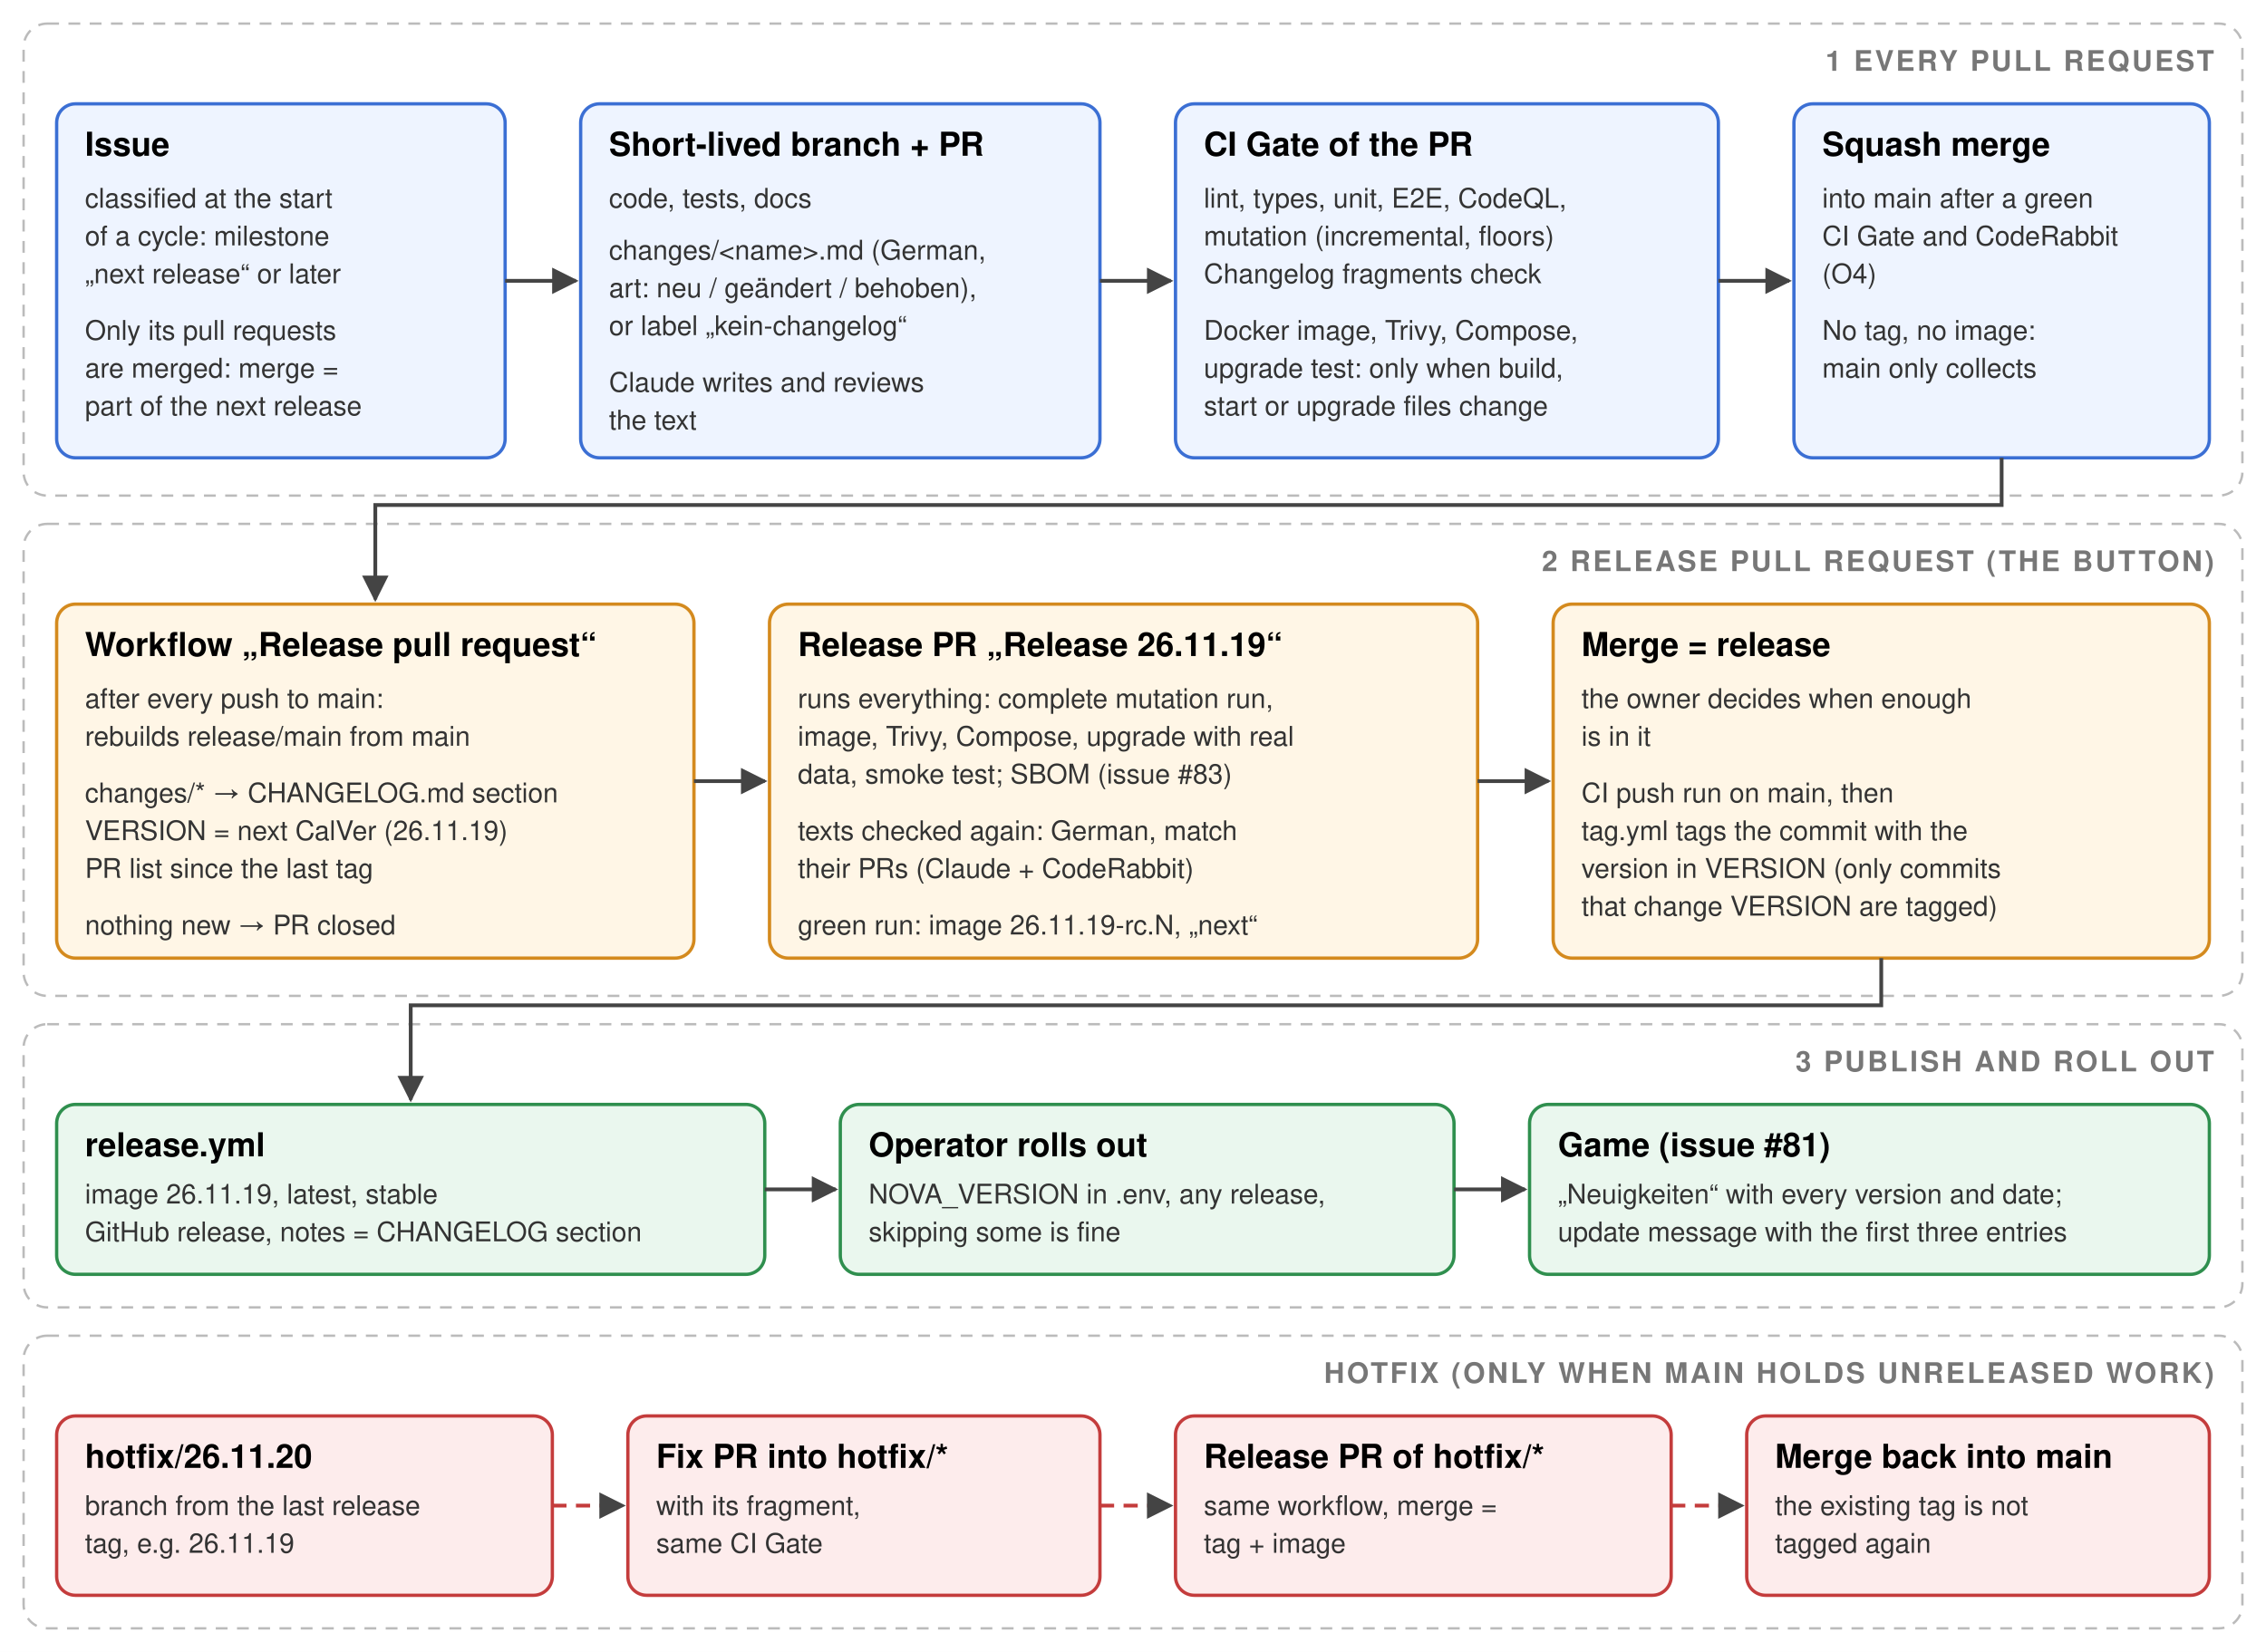
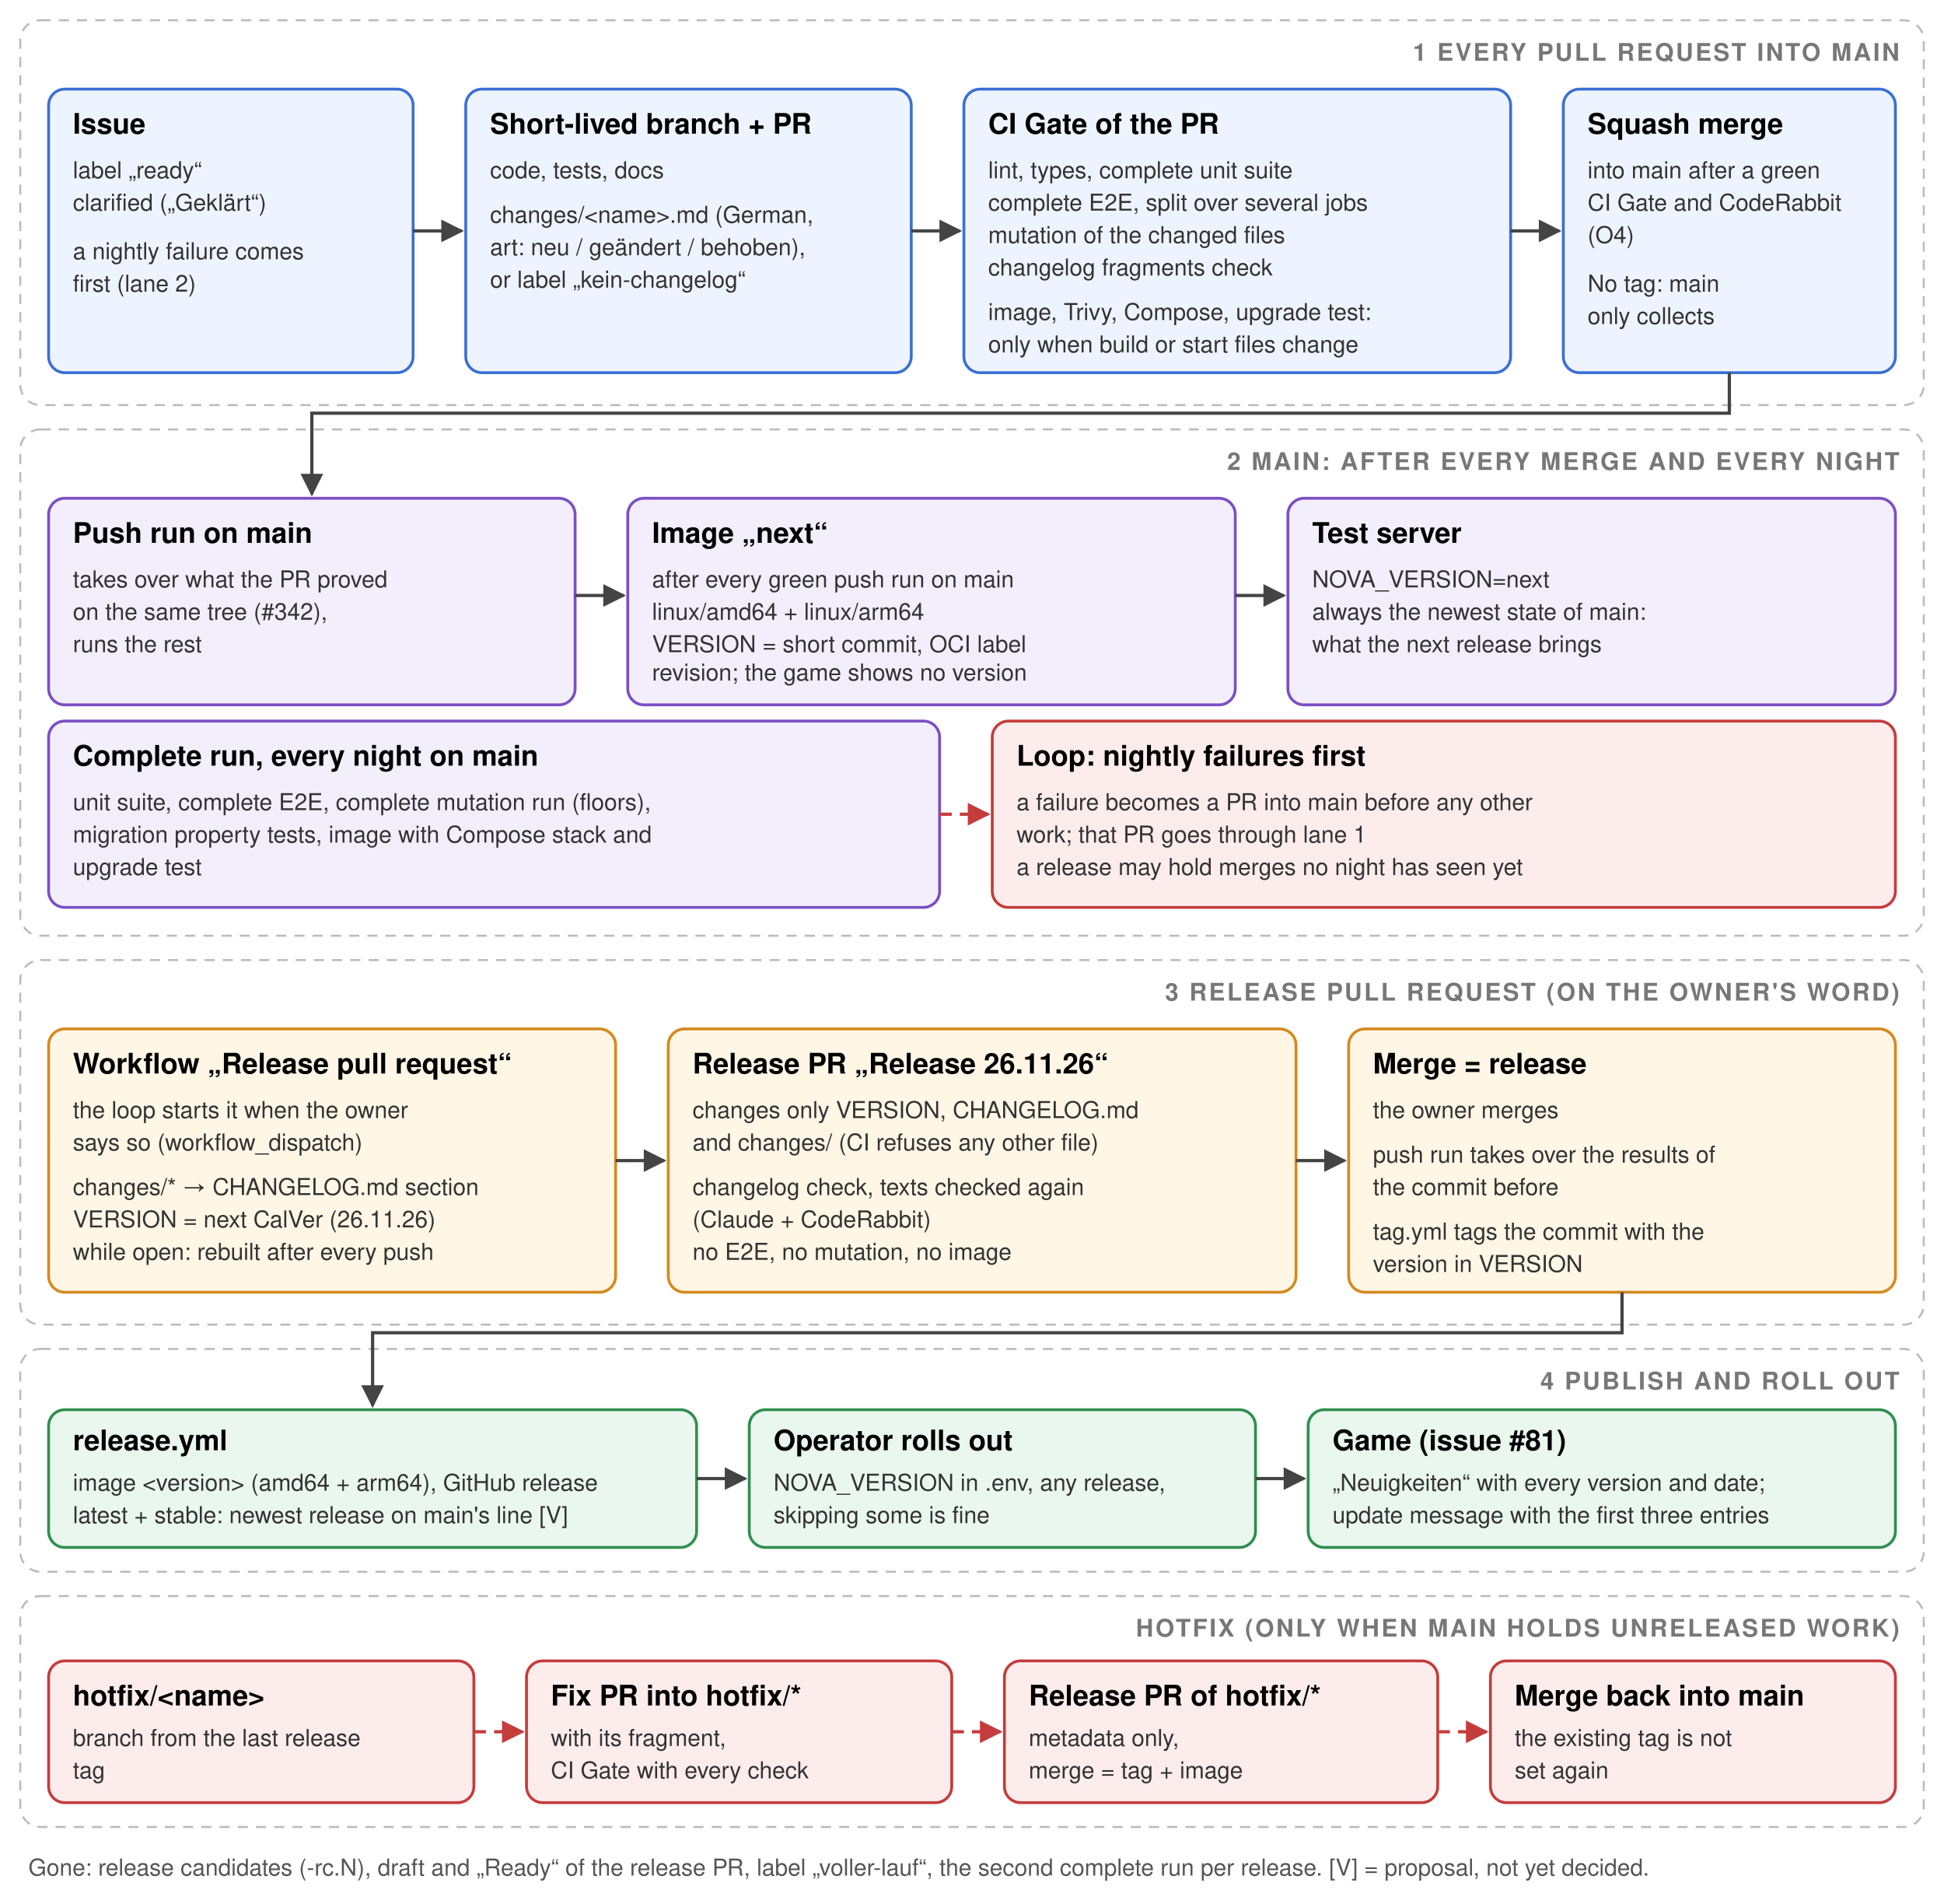
- <svg xmlns="http://www.w3.org/2000/svg" viewBox="0 0 960 700" width="960" height="700" font-family="Helvetica, Arial, sans-serif" font-size="13">
+ <svg xmlns="http://www.w3.org/2000/svg" viewBox="0 0 960 940" width="960" height="940" font-family="Helvetica, Arial, sans-serif" font-size="13">
  <defs>
    <marker id="arrow" viewBox="0 0 10 10" refX="9" refY="5" markerWidth="7" markerHeight="7" orient="auto-start-reverse">
      <path d="M0,0 L10,5 L0,10 z" fill="#444" />
    </marker>
+     <marker id="arrowred" viewBox="0 0 10 10" refX="9" refY="5" markerWidth="7" markerHeight="7" orient="auto-start-reverse">
+       <path d="M0,0 L10,5 L0,10 z" fill="#c43c3c" />
+     </marker>
    <style>
-       .box { fill: #ffffff; stroke: #444; stroke-width: 1.4; rx: 8; }
+       .box { fill: #ffffff; stroke: #444; stroke-width: 1.4; }
      .dev { fill: #eef4ff; stroke: #3b6fd4; }
+       .main { fill: #f3eefc; stroke: #7a4fc4; }
      .rel { fill: #fff6e6; stroke: #d48a1e; }
      .pub { fill: #eaf7ee; stroke: #2f8f4e; }
      .fix { fill: #fdecec; stroke: #c43c3c; }
      .lane { fill: none; stroke: #bbb; stroke-dasharray: 5 4; }
      .head { font-weight: bold; font-size: 14px; }
      .small { font-size: 11.5px; fill: #333; }
+       .note { font-size: 11.5px; fill: #555; }
      .lanelabel { font-size: 12px; fill: #777; font-weight: bold; letter-spacing: 1px; }
      .flow { stroke: #444; stroke-width: 1.6; fill: none; marker-end: url(#arrow); }
-       .hot { stroke: #c43c3c; stroke-width: 1.6; fill: none; marker-end: url(#arrow); stroke-dasharray: 6 4; }
+       .hot { stroke: #c43c3c; stroke-width: 1.6; fill: none; marker-end: url(#arrowred); stroke-dasharray: 6 4; }
    </style>
  </defs>
-   <rect width="960" height="700" fill="#ffffff" />
-   <rect class="lane" x="10" y="10" width="940" height="200" rx="10" />
-   <text class="lanelabel" text-anchor="end" x="938" y="30">1  EVERY PULL REQUEST</text>
-   <rect class="lane" x="10" y="222" width="940" height="200" rx="10" />
-   <text class="lanelabel" text-anchor="end" x="938" y="242">2  RELEASE PULL REQUEST (THE BUTTON)</text>
-   <rect class="lane" x="10" y="434" width="940" height="120" rx="10" />
-   <text class="lanelabel" text-anchor="end" x="938" y="454">3  PUBLISH AND ROLL OUT</text>
-   <rect class="lane" x="10" y="566" width="940" height="124" rx="10" />
-   <text class="lanelabel" text-anchor="end" x="938" y="586">HOTFIX (ONLY WHEN MAIN HOLDS UNRELEASED WORK)</text>
-   <rect class="box dev" x="24" y="44" width="190" height="150" rx="8" />
+   <rect width="960" height="940" fill="#ffffff" />
+   <rect class="lane" x="10" y="10" width="940" height="190" rx="10" />
+   <text class="lanelabel" text-anchor="end" x="938" y="30">1  EVERY PULL REQUEST INTO MAIN</text>
+   <rect class="lane" x="10" y="212" width="940" height="250" rx="10" />
+   <text class="lanelabel" text-anchor="end" x="938" y="232">2  MAIN: AFTER EVERY MERGE AND EVERY NIGHT</text>
+   <rect class="lane" x="10" y="474" width="940" height="180" rx="10" />
+   <text class="lanelabel" text-anchor="end" x="938" y="494">3  RELEASE PULL REQUEST (ON THE OWNER'S WORD)</text>
+   <rect class="lane" x="10" y="666" width="940" height="110" rx="10" />
+   <text class="lanelabel" text-anchor="end" x="938" y="686">4  PUBLISH AND ROLL OUT</text>
+   <rect class="lane" x="10" y="788" width="940" height="114" rx="10" />
+   <text class="lanelabel" text-anchor="end" x="938" y="808">HOTFIX (ONLY WHEN MAIN HOLDS UNRELEASED WORK)</text>
+   <rect class="box dev" x="24" y="44" width="180" height="140" rx="8" />
  <text class="head" x="36" y="66">Issue</text>
-   <text class="small" x="36" y="88">classified at the start</text>
-   <text class="small" x="36" y="104">of a cycle: milestone</text>
-   <text class="small" x="36" y="120">„next release“ or later</text>
-   <text class="small" x="36" y="144">Only its pull requests</text>
-   <text class="small" x="36" y="160">are merged: merge =</text>
-   <text class="small" x="36" y="176">part of the next release</text>
-   <rect class="box dev" x="246" y="44" width="220" height="150" rx="8" />
-   <text class="head" x="258" y="66">Short-lived branch + PR</text>
-   <text class="small" x="258" y="88">code, tests, docs</text>
-   <text class="small" x="258" y="110">changes/&lt;name&gt;.md (German,</text>
-   <text class="small" x="258" y="126">art: neu / geändert / behoben),</text>
-   <text class="small" x="258" y="142">or label „kein-changelog“</text>
-   <text class="small" x="258" y="166">Claude writes and reviews</text>
-   <text class="small" x="258" y="182">the text</text>
-   <rect class="box dev" x="498" y="44" width="230" height="150" rx="8" />
-   <text class="head" x="510" y="66">CI Gate of the PR</text>
-   <text class="small" x="510" y="88">lint, types, unit, E2E, CodeQL,</text>
-   <text class="small" x="510" y="104">mutation (incremental, floors)</text>
-   <text class="small" x="510" y="120">Changelog fragments check</text>
-   <text class="small" x="510" y="144">Docker image, Trivy, Compose,</text>
-   <text class="small" x="510" y="160">upgrade test: only when build,</text>
-   <text class="small" x="510" y="176">start or upgrade files change</text>
-   <rect class="box dev" x="760" y="44" width="176" height="150" rx="8" />
-   <text class="head" x="772" y="66">Squash merge</text>
-   <text class="small" x="772" y="88">into main after a green</text>
-   <text class="small" x="772" y="104">CI Gate and CodeRabbit</text>
-   <text class="small" x="772" y="120">(O4)</text>
-   <text class="small" x="772" y="144">No tag, no image:</text>
-   <text class="small" x="772" y="160">main only collects</text>
-   <path class="flow" d="M214,119 H244" />
-   <path class="flow" d="M466,119 H496" />
-   <path class="flow" d="M728,119 H758" />
-   <rect class="box rel" x="24" y="256" width="270" height="150" rx="8" />
-   <text class="head" x="36" y="278">Workflow „Release pull request“</text>
-   <text class="small" x="36" y="300">after every push to main:</text>
-   <text class="small" x="36" y="316">rebuilds release/main from main</text>
-   <text class="small" x="36" y="340">changes/* → CHANGELOG.md section</text>
-   <text class="small" x="36" y="356">VERSION = next CalVer (26.11.19)</text>
-   <text class="small" x="36" y="372">PR list since the last tag</text>
-   <text class="small" x="36" y="396">nothing new → PR closed</text>
-   <rect class="box rel" x="326" y="256" width="300" height="150" rx="8" />
-   <text class="head" x="338" y="278">Release PR „Release 26.11.19“</text>
-   <text class="small" x="338" y="300">runs everything: complete mutation run,</text>
-   <text class="small" x="338" y="316">image, Trivy, Compose, upgrade with real</text>
-   <text class="small" x="338" y="332">data, smoke test; SBOM (issue #83)</text>
-   <text class="small" x="338" y="356">texts checked again: German, match</text>
-   <text class="small" x="338" y="372">their PRs (Claude + CodeRabbit)</text>
-   <text class="small" x="338" y="396">green run: image 26.11.19-rc.N, „next“</text>
-   <rect class="box rel" x="658" y="256" width="278" height="150" rx="8" />
-   <text class="head" x="670" y="278">Merge = release</text>
-   <text class="small" x="670" y="300">the owner decides when enough</text>
-   <text class="small" x="670" y="316">is in it</text>
-   <text class="small" x="670" y="340">CI push run on main, then</text>
-   <text class="small" x="670" y="356">tag.yml tags the commit with the</text>
-   <text class="small" x="670" y="372">version in VERSION (only commits</text>
-   <text class="small" x="670" y="388">that change VERSION are tagged)</text>
-   <path class="flow" d="M848,194 V214 H159 V254" />
-   <path class="flow" d="M294,331 H324" />
-   <path class="flow" d="M626,331 H656" />
-   <rect class="box pub" x="24" y="468" width="300" height="72" rx="8" />
-   <text class="head" x="36" y="490">release.yml</text>
-   <text class="small" x="36" y="510">image 26.11.19, latest, stable</text>
-   <text class="small" x="36" y="526">GitHub release, notes = CHANGELOG section</text>
-   <rect class="box pub" x="356" y="468" width="260" height="72" rx="8" />
-   <text class="head" x="368" y="490">Operator rolls out</text>
-   <text class="small" x="368" y="510">NOVA_VERSION in .env, any release,</text>
-   <text class="small" x="368" y="526">skipping some is fine</text>
-   <rect class="box pub" x="648" y="468" width="288" height="72" rx="8" />
-   <text class="head" x="660" y="490">Game (issue #81)</text>
-   <text class="small" x="660" y="510">„Neuigkeiten“ with every version and date;</text>
-   <text class="small" x="660" y="526">update message with the first three entries</text>
-   <path class="flow" d="M797,406 V426 H174 V466" />
-   <path class="flow" d="M324,504 H354" />
-   <path class="flow" d="M616,504 H646" />
-   <rect class="box fix" x="24" y="600" width="210" height="76" rx="8" />
-   <text class="head" x="36" y="622">hotfix/26.11.20</text>
-   <text class="small" x="36" y="642">branch from the last release</text>
-   <text class="small" x="36" y="658">tag, e.g. 26.11.19</text>
-   <rect class="box fix" x="266" y="600" width="200" height="76" rx="8" />
-   <text class="head" x="278" y="622">Fix PR into hotfix/*</text>
-   <text class="small" x="278" y="642">with its fragment,</text>
-   <text class="small" x="278" y="658">same CI Gate</text>
-   <rect class="box fix" x="498" y="600" width="210" height="76" rx="8" />
-   <text class="head" x="510" y="622">Release PR of hotfix/*</text>
-   <text class="small" x="510" y="642">same workflow, merge =</text>
-   <text class="small" x="510" y="658">tag + image</text>
-   <rect class="box fix" x="740" y="600" width="196" height="76" rx="8" />
-   <text class="head" x="752" y="622">Merge back into main</text>
-   <text class="small" x="752" y="642">the existing tag is not</text>
-   <text class="small" x="752" y="658">tagged again</text>
-   <path class="hot" d="M234,638 H264" />
-   <path class="hot" d="M466,638 H496" />
-   <path class="hot" d="M708,638 H738" />
+   <text class="small" x="36" y="88">label „ready“</text>
+   <text class="small" x="36" y="104">clarified („Geklärt“)</text>
+   <text class="small" x="36" y="128">a nightly failure comes</text>
+   <text class="small" x="36" y="144">first (lane 2)</text>
+   <rect class="box dev" x="230" y="44" width="220" height="140" rx="8" />
+   <text class="head" x="242" y="66">Short-lived branch + PR</text>
+   <text class="small" x="242" y="88">code, tests, docs</text>
+   <text class="small" x="242" y="110">changes/&lt;name&gt;.md (German,</text>
+   <text class="small" x="242" y="126">art: neu / geändert / behoben),</text>
+   <text class="small" x="242" y="142">or label „kein-changelog“</text>
+   <rect class="box dev" x="476" y="44" width="270" height="140" rx="8" />
+   <text class="head" x="488" y="66">CI Gate of the PR</text>
+   <text class="small" x="488" y="88">lint, types, complete unit suite</text>
+   <text class="small" x="488" y="104">complete E2E, split over several jobs</text>
+   <text class="small" x="488" y="120">mutation of the changed files</text>
+   <text class="small" x="488" y="136">changelog fragments check</text>
+   <text class="small" x="488" y="158">image, Trivy, Compose, upgrade test:</text>
+   <text class="small" x="488" y="174">only when build or start files change</text>
+   <rect class="box dev" x="772" y="44" width="164" height="140" rx="8" />
+   <text class="head" x="784" y="66">Squash merge</text>
+   <text class="small" x="784" y="88">into main after a green</text>
+   <text class="small" x="784" y="104">CI Gate and CodeRabbit</text>
+   <text class="small" x="784" y="120">(O4)</text>
+   <text class="small" x="784" y="144">No tag: main</text>
+   <text class="small" x="784" y="160">only collects</text>
+   <path class="flow" d="M204,114 H228" />
+   <path class="flow" d="M450,114 H474" />
+   <path class="flow" d="M746,114 H770" />
+   <rect class="box main" x="24" y="246" width="260" height="102" rx="8" />
+   <text class="head" x="36" y="268">Push run on main</text>
+   <text class="small" x="36" y="290">takes over what the PR proved</text>
+   <text class="small" x="36" y="306">on the same tree (#342),</text>
+   <text class="small" x="36" y="322">runs the rest</text>
+   <rect class="box main" x="310" y="246" width="300" height="102" rx="8" />
+   <text class="head" x="322" y="268">Image „next“</text>
+   <text class="small" x="322" y="290">after every green push run on main</text>
+   <text class="small" x="322" y="306">linux/amd64 + linux/arm64</text>
+   <text class="small" x="322" y="322">VERSION = short commit, OCI label</text>
+   <text class="small" x="322" y="336">revision; the game shows no version</text>
+   <rect class="box main" x="636" y="246" width="300" height="102" rx="8" />
+   <text class="head" x="648" y="268">Test server</text>
+   <text class="small" x="648" y="290">NOVA_VERSION=next</text>
+   <text class="small" x="648" y="306">always the newest state of main:</text>
+   <text class="small" x="648" y="322">what the next release brings</text>
+   <path class="flow" d="M854,184 V204 H154 V244" />
+   <path class="flow" d="M284,294 H308" />
+   <path class="flow" d="M610,294 H634" />
+   <rect class="box main" x="24" y="356" width="440" height="92" rx="8" />
+   <text class="head" x="36" y="378">Complete run, every night on main</text>
+   <text class="small" x="36" y="400">unit suite, complete E2E, complete mutation run (floors),</text>
+   <text class="small" x="36" y="416">migration property tests, image with Compose stack and</text>
+   <text class="small" x="36" y="432">upgrade test</text>
+   <rect class="box fix" x="490" y="356" width="446" height="92" rx="8" />
+   <text class="head" x="502" y="378">Loop: nightly failures first</text>
+   <text class="small" x="502" y="400">a failure becomes a PR into main before any other</text>
+   <text class="small" x="502" y="416">work; that PR goes through lane 1</text>
+   <text class="small" x="502" y="432">a release may hold merges no night has seen yet</text>
+   <path class="hot" d="M464,402 H488" />
+   <rect class="box rel" x="24" y="508" width="280" height="130" rx="8" />
+   <text class="head" x="36" y="530">Workflow „Release pull request“</text>
+   <text class="small" x="36" y="552">the loop starts it when the owner</text>
+   <text class="small" x="36" y="568">says so (workflow_dispatch)</text>
+   <text class="small" x="36" y="590">changes/* → CHANGELOG.md section</text>
+   <text class="small" x="36" y="606">VERSION = next CalVer (26.11.26)</text>
+   <text class="small" x="36" y="622">while open: rebuilt after every push</text>
+   <rect class="box rel" x="330" y="508" width="310" height="130" rx="8" />
+   <text class="head" x="342" y="530">Release PR „Release 26.11.26“</text>
+   <text class="small" x="342" y="552">changes only VERSION, CHANGELOG.md</text>
+   <text class="small" x="342" y="568">and changes/ (CI refuses any other file)</text>
+   <text class="small" x="342" y="590">changelog check, texts checked again</text>
+   <text class="small" x="342" y="606">(Claude + CodeRabbit)</text>
+   <text class="small" x="342" y="622">no E2E, no mutation, no image</text>
+   <rect class="box rel" x="666" y="508" width="270" height="130" rx="8" />
+   <text class="head" x="678" y="530">Merge = release</text>
+   <text class="small" x="678" y="552">the owner merges</text>
+   <text class="small" x="678" y="574">push run takes over the results of</text>
+   <text class="small" x="678" y="590">the commit before</text>
+   <text class="small" x="678" y="612">tag.yml tags the commit with the</text>
+   <text class="small" x="678" y="628">version in VERSION</text>
+   <path class="flow" d="M304,573 H328" />
+   <path class="flow" d="M640,573 H664" />
+   <rect class="box pub" x="24" y="696" width="320" height="68" rx="8" />
+   <text class="head" x="36" y="716">release.yml</text>
+   <text class="small" x="36" y="736">image &lt;version&gt; (amd64 + arm64), GitHub release</text>
+   <text class="small" x="36" y="752">latest + stable: newest release on main's line [V]</text>
+   <rect class="box pub" x="370" y="696" width="250" height="68" rx="8" />
+   <text class="head" x="382" y="716">Operator rolls out</text>
+   <text class="small" x="382" y="736">NOVA_VERSION in .env, any release,</text>
+   <text class="small" x="382" y="752">skipping some is fine</text>
+   <rect class="box pub" x="646" y="696" width="290" height="68" rx="8" />
+   <text class="head" x="658" y="716">Game (issue #81)</text>
+   <text class="small" x="658" y="736">„Neuigkeiten“ with every version and date;</text>
+   <text class="small" x="658" y="752">update message with the first three entries</text>
+   <path class="flow" d="M801,638 V658 H184 V694" />
+   <path class="flow" d="M344,730 H368" />
+   <path class="flow" d="M620,730 H644" />
+   <rect class="box fix" x="24" y="820" width="210" height="70" rx="8" />
+   <text class="head" x="36" y="842">hotfix/&lt;name&gt;</text>
+   <text class="small" x="36" y="862">branch from the last release</text>
+   <text class="small" x="36" y="878">tag</text>
+   <rect class="box fix" x="260" y="820" width="210" height="70" rx="8" />
+   <text class="head" x="272" y="842">Fix PR into hotfix/*</text>
+   <text class="small" x="272" y="862">with its fragment,</text>
+   <text class="small" x="272" y="878">CI Gate with every check</text>
+   <rect class="box fix" x="496" y="820" width="214" height="70" rx="8" />
+   <text class="head" x="508" y="842">Release PR of hotfix/*</text>
+   <text class="small" x="508" y="862">metadata only,</text>
+   <text class="small" x="508" y="878">merge = tag + image</text>
+   <rect class="box fix" x="736" y="820" width="200" height="70" rx="8" />
+   <text class="head" x="748" y="842">Merge back into main</text>
+   <text class="small" x="748" y="862">the existing tag is not</text>
+   <text class="small" x="748" y="878">set again</text>
+   <path class="hot" d="M234,855 H258" />
+   <path class="hot" d="M470,855 H494" />
+   <path class="hot" d="M710,855 H734" />
+   <text class="note" x="14" y="926">Gone: release candidates (-rc.N), draft and „Ready“ of the release PR, label „voller-lauf“, the second complete run per release.  [V] = proposal, not yet decided.</text>
</svg>
